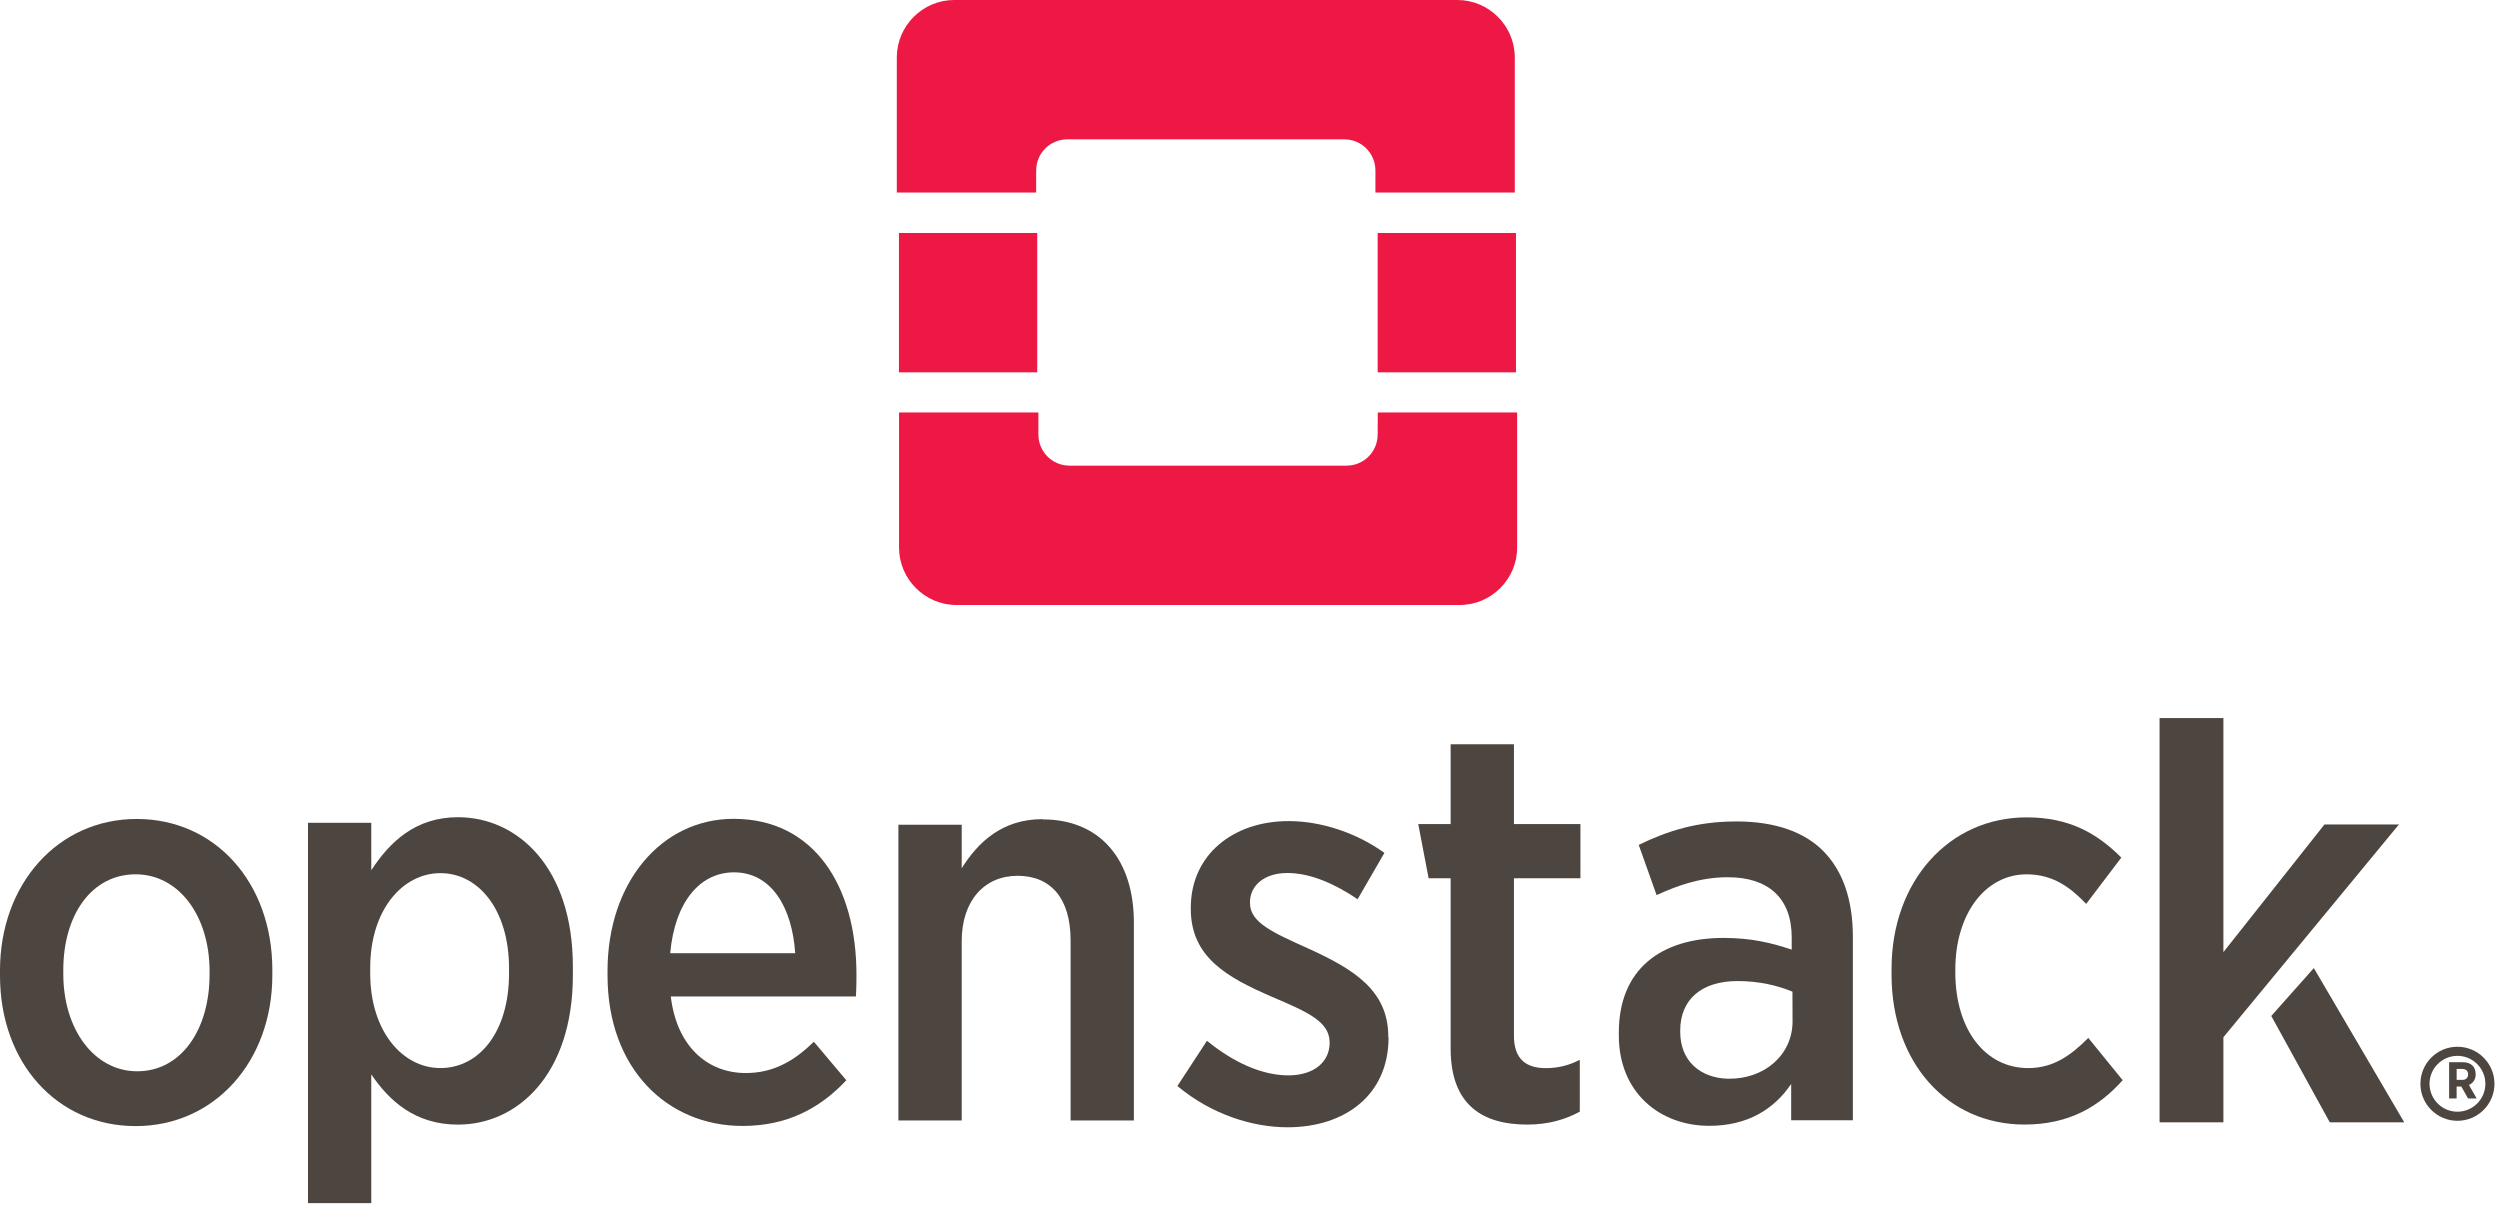
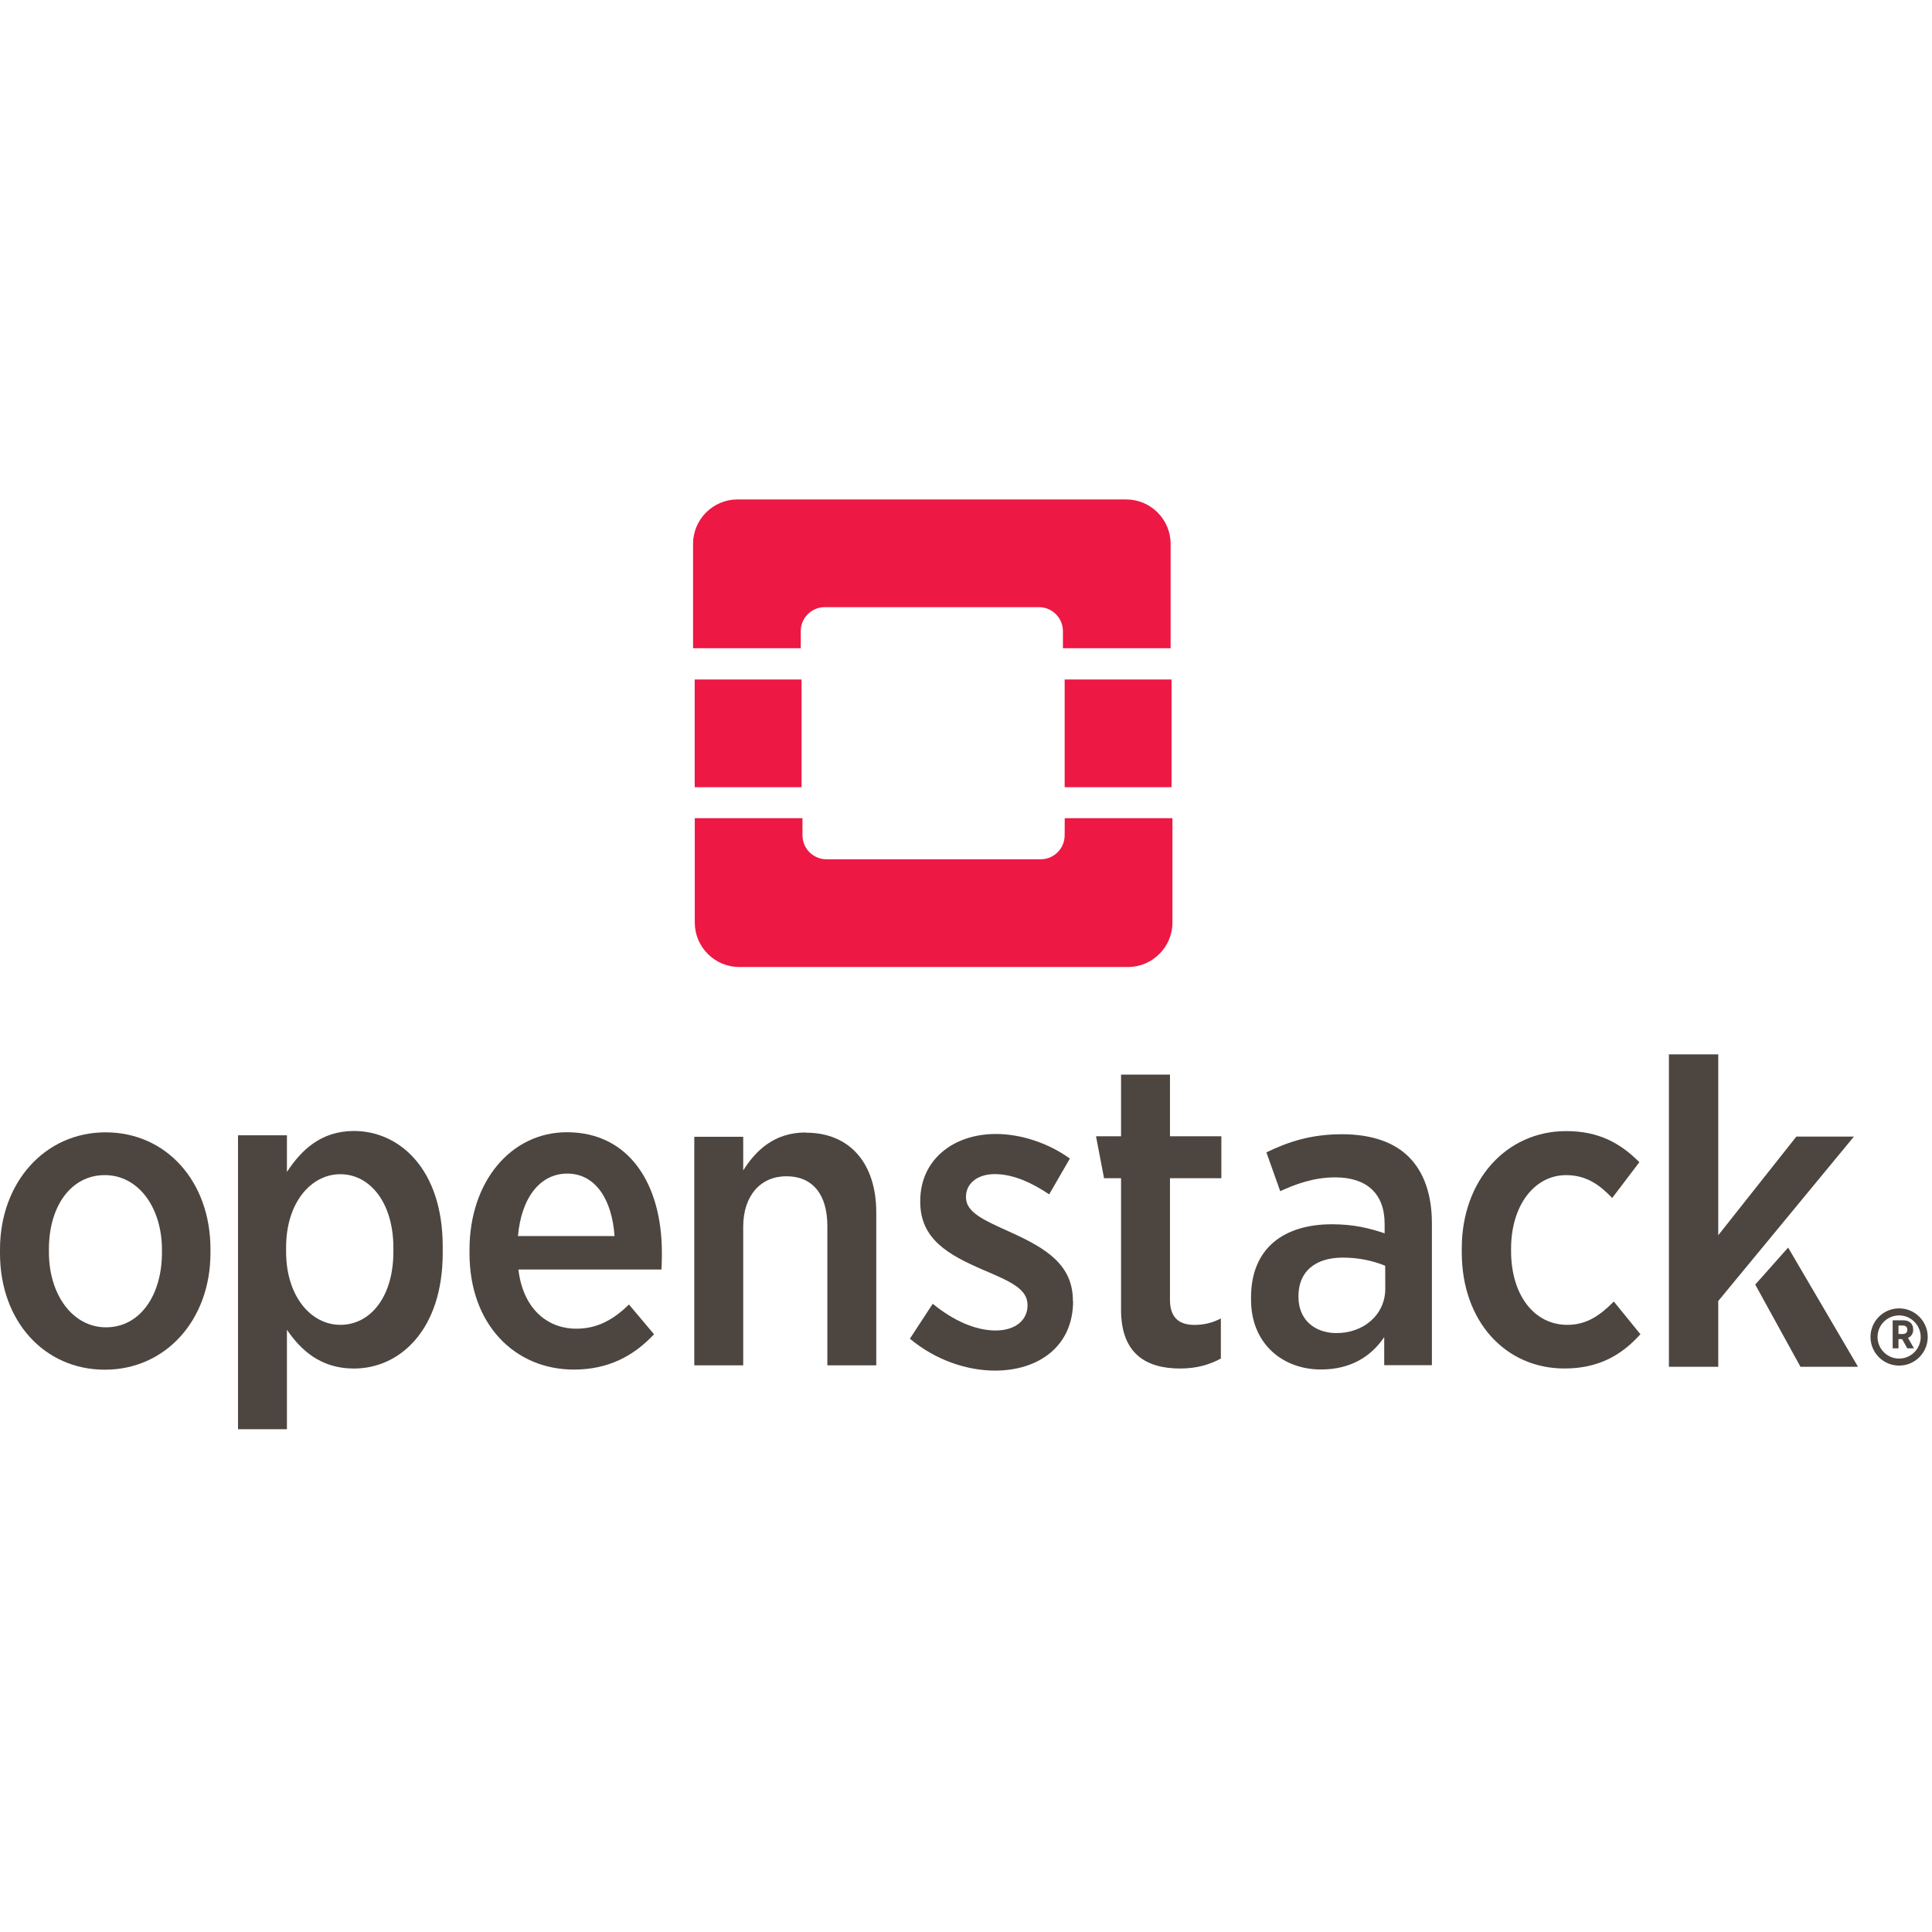
- <svg xmlns="http://www.w3.org/2000/svg" version="1.1" viewBox="0 0 470 227">
+ <svg xmlns="http://www.w3.org/2000/svg" version="1.1" viewBox="0 0 470 227" height="32" width="32">
  <g fill="none" fill-rule="evenodd">
    <g fill="#4d453f">
      <path d="m462 209c-2.9 0-5.25-2.36-5.25-5.25 0-2.9 2.36-5.25 5.25-5.25s5.25 2.36 5.25 5.25c0 2.9-2.36 5.25-5.25 5.25m6.96-5.25c0-3.84-3.12-6.96-6.96-6.96s-6.96 3.12-6.96 6.96 3.12 6.96 6.96 6.96 6.96-3.12 6.96-6.96" />
      <path d="m464 202c0 0.614-0.39 1.02-1.11 1.02h-1.04v-2.06h1.01c0.722 0 1.14 0.342 1.14 1.02zm1.42-0.039v-0.039c0-0.673-0.205-1.21-0.576-1.58-0.429-0.428-1.06-0.652-1.85-0.652h-2.56v6.82h1.41v-2.24h0.886l1.26 2.24h1.62l-1.45-2.54c0.751-0.331 1.27-0.984 1.27-2.02z" />
      <path d="m11.9 183v-0.629c0-10.4 5.35-18 13.6-18 8.08 0 13.9 7.76 13.9 18.2v0.63c0 10.4-5.35 18.2-13.6 18.2-8.08 0-13.9-7.87-13.9-18.3m39.3 0.209v-0.945c0-16.5-10.8-28.4-25.5-28.4-14.8 0-25.7 12.2-25.7 28.5v0.943c0 16.5 10.8 28.3 25.5 28.3 14.8 0 25.7-12.1 25.7-28.4" />
      <path d="m69.6 183v-1.05c0-10.9 6.09-17.8 13.2-17.8s12.9 6.82 12.9 17.9v0.945c0 11.1-5.67 17.8-12.9 17.8-7.14 0-13.2-6.93-13.2-17.8m38.1 0.211v-1.47c0-18.8-10.5-28.1-21.6-28.1-7.98 0-12.8 4.62-16.3 9.97v-8.92h-11.9v71.5h11.9v-24.2c3.36 4.93 8.18 9.44 16.3 9.44 11.2 0 21.6-9.44 21.6-28.1" />
      <path d="m138 164c6.92 0 10.9 6.4 11.5 15.2h-23.5c0.84-9.44 5.46-15.2 12-15.2m21.2 39.2-6.19-7.35c-3.67 3.57-7.56 5.88-12.8 5.88-7.24 0-13-5.04-14.1-14.4h34.8c0.105-1.68 0.105-3.36 0.105-4.09 0-16.7-7.97-29.3-23.1-29.3-13.6 0-23.7 12-23.7 28.6v0.838c0 17.4 11.1 28.3 25.4 28.3 8.29 0 14.5-3.25 19.5-8.6" />
      <path d="m196 154c-7.56 0-12.1 4.3-15.2 9.23v-8.18h-11.9v55.6h11.9v-33.7c0-7.66 4.3-12.3 10.5-12.3 6.3 0 9.97 4.3 9.97 12.1v33.9h11.9v-37.2c0-11.9-6.4-19.4-17.1-19.4" />
      <path d="m261 195v-0.105c0-8.71-6.51-12.7-15.1-16.6-6.51-2.94-10.9-4.83-10.9-8.5v-0.211c0-3.04 2.62-5.46 7.03-5.46s9.02 2.1 13.2 4.93l5.04-8.71c-5.25-3.78-11.9-5.98-18-5.98-10.4 0-18.4 6.3-18.4 16.3v0.211c0 9.13 6.92 12.9 15.2 16.5 6.61 2.83 10.9 4.62 10.9 8.6v0.104c0 3.46-2.83 6.09-7.76 6.09-4.93 0-10.3-2.41-15.3-6.5l-5.56 8.5c6.4 5.35 14.1 7.76 20.7 7.76 10.7 0 19-5.98 19-16.9" />
      <path d="m297 209v-9.76c-1.99 1.05-4.09 1.57-6.4 1.57-3.78 0-5.98-1.78-5.98-6.09v-29.6h12.5v-10.2h-12.5v-15h-11.9v15h-6.09l1.95 10.2h4.14v32c0 10.8 6.19 14.3 14.4 14.3 3.99 0 7.13-0.945 9.86-2.41" />
      <path d="m337 192c0 6.3-5.25 10.9-12.1 10.8-5.14-0.105-9.02-3.25-9.02-8.81v-0.211c0-5.88 3.99-9.34 10.8-9.34 3.99 0 7.56 0.841 10.3 1.99zm5.88-31.9c-3.57-3.67-9.13-5.67-16.4-5.67-7.45 0-13 1.78-18.4 4.41l3.36 9.44c3.67-1.68 8.08-3.36 13.4-3.36 7.56 0 12 3.88 12 11.3v2.31c-3.78-1.26-7.55-2.2-12.8-2.2-11.8 0-19.7 5.88-19.7 17.8v0.525c0 10.8 7.76 17 17 17 7.24 0 12.2-3.15 15.4-7.87v6.82h11.6v-34.5c0-6.92-1.89-12.4-5.56-16.1z" />
      <path d="m399 203-6.4-7.87c-3.25 3.25-6.51 5.67-11.3 5.67-8.08 0-13.7-7.24-13.7-18v-0.525c0-10.5 5.66-17.9 13.4-17.9 5.04 0 8.29 2.52 11.2 5.56l6.61-8.71c-4.62-4.62-9.86-7.56-17.8-7.56-14.6 0-25.4 12-25.4 28.5v1.05c0 16.6 10.5 28.2 25 28.2 8.5 0 14.1-3.46 18.5-8.39" />
      <polygon points="452 211 435 182 427 191 438 211" />
      <polygon points="406 135 406 211 418 211 418 195 451 155 437 155 418 179 418 135" />
    </g>
    <path d="m274 2e-4h-94.6c-5.94 0-10.8 4.86-10.8 10.8v25.4h26.2v-4.16c0-3.23 2.62-5.84 5.84-5.84h52.1c3.23 0 5.84 2.62 5.84 5.84v4.16h26.2v-25.4c0-5.94-4.86-10.8-10.8-10.8z" fill="#ed1844" />
    <path d="m259 81.7c0 3.23-2.62 5.84-5.84 5.84h-52.1c-3.23 0-5.84-2.62-5.84-5.84v-4.16h-26.2v25.4c0 5.94 4.86 10.8 10.8 10.8h94.6c5.94 0 10.8-4.86 10.8-10.8v-25.4h-26.2z" fill="#ed1844" />
    <polygon points="0 -1.14e-13 0 226 469 226 469 -1.14e-13" />
    <polygon points="169 43.8 169 70 195 70 195 43.8" fill="#ed1844" />
    <polygon points="259 43.8 259 70 285 70 285 43.8" fill="#ed1844" />
  </g>
</svg>
